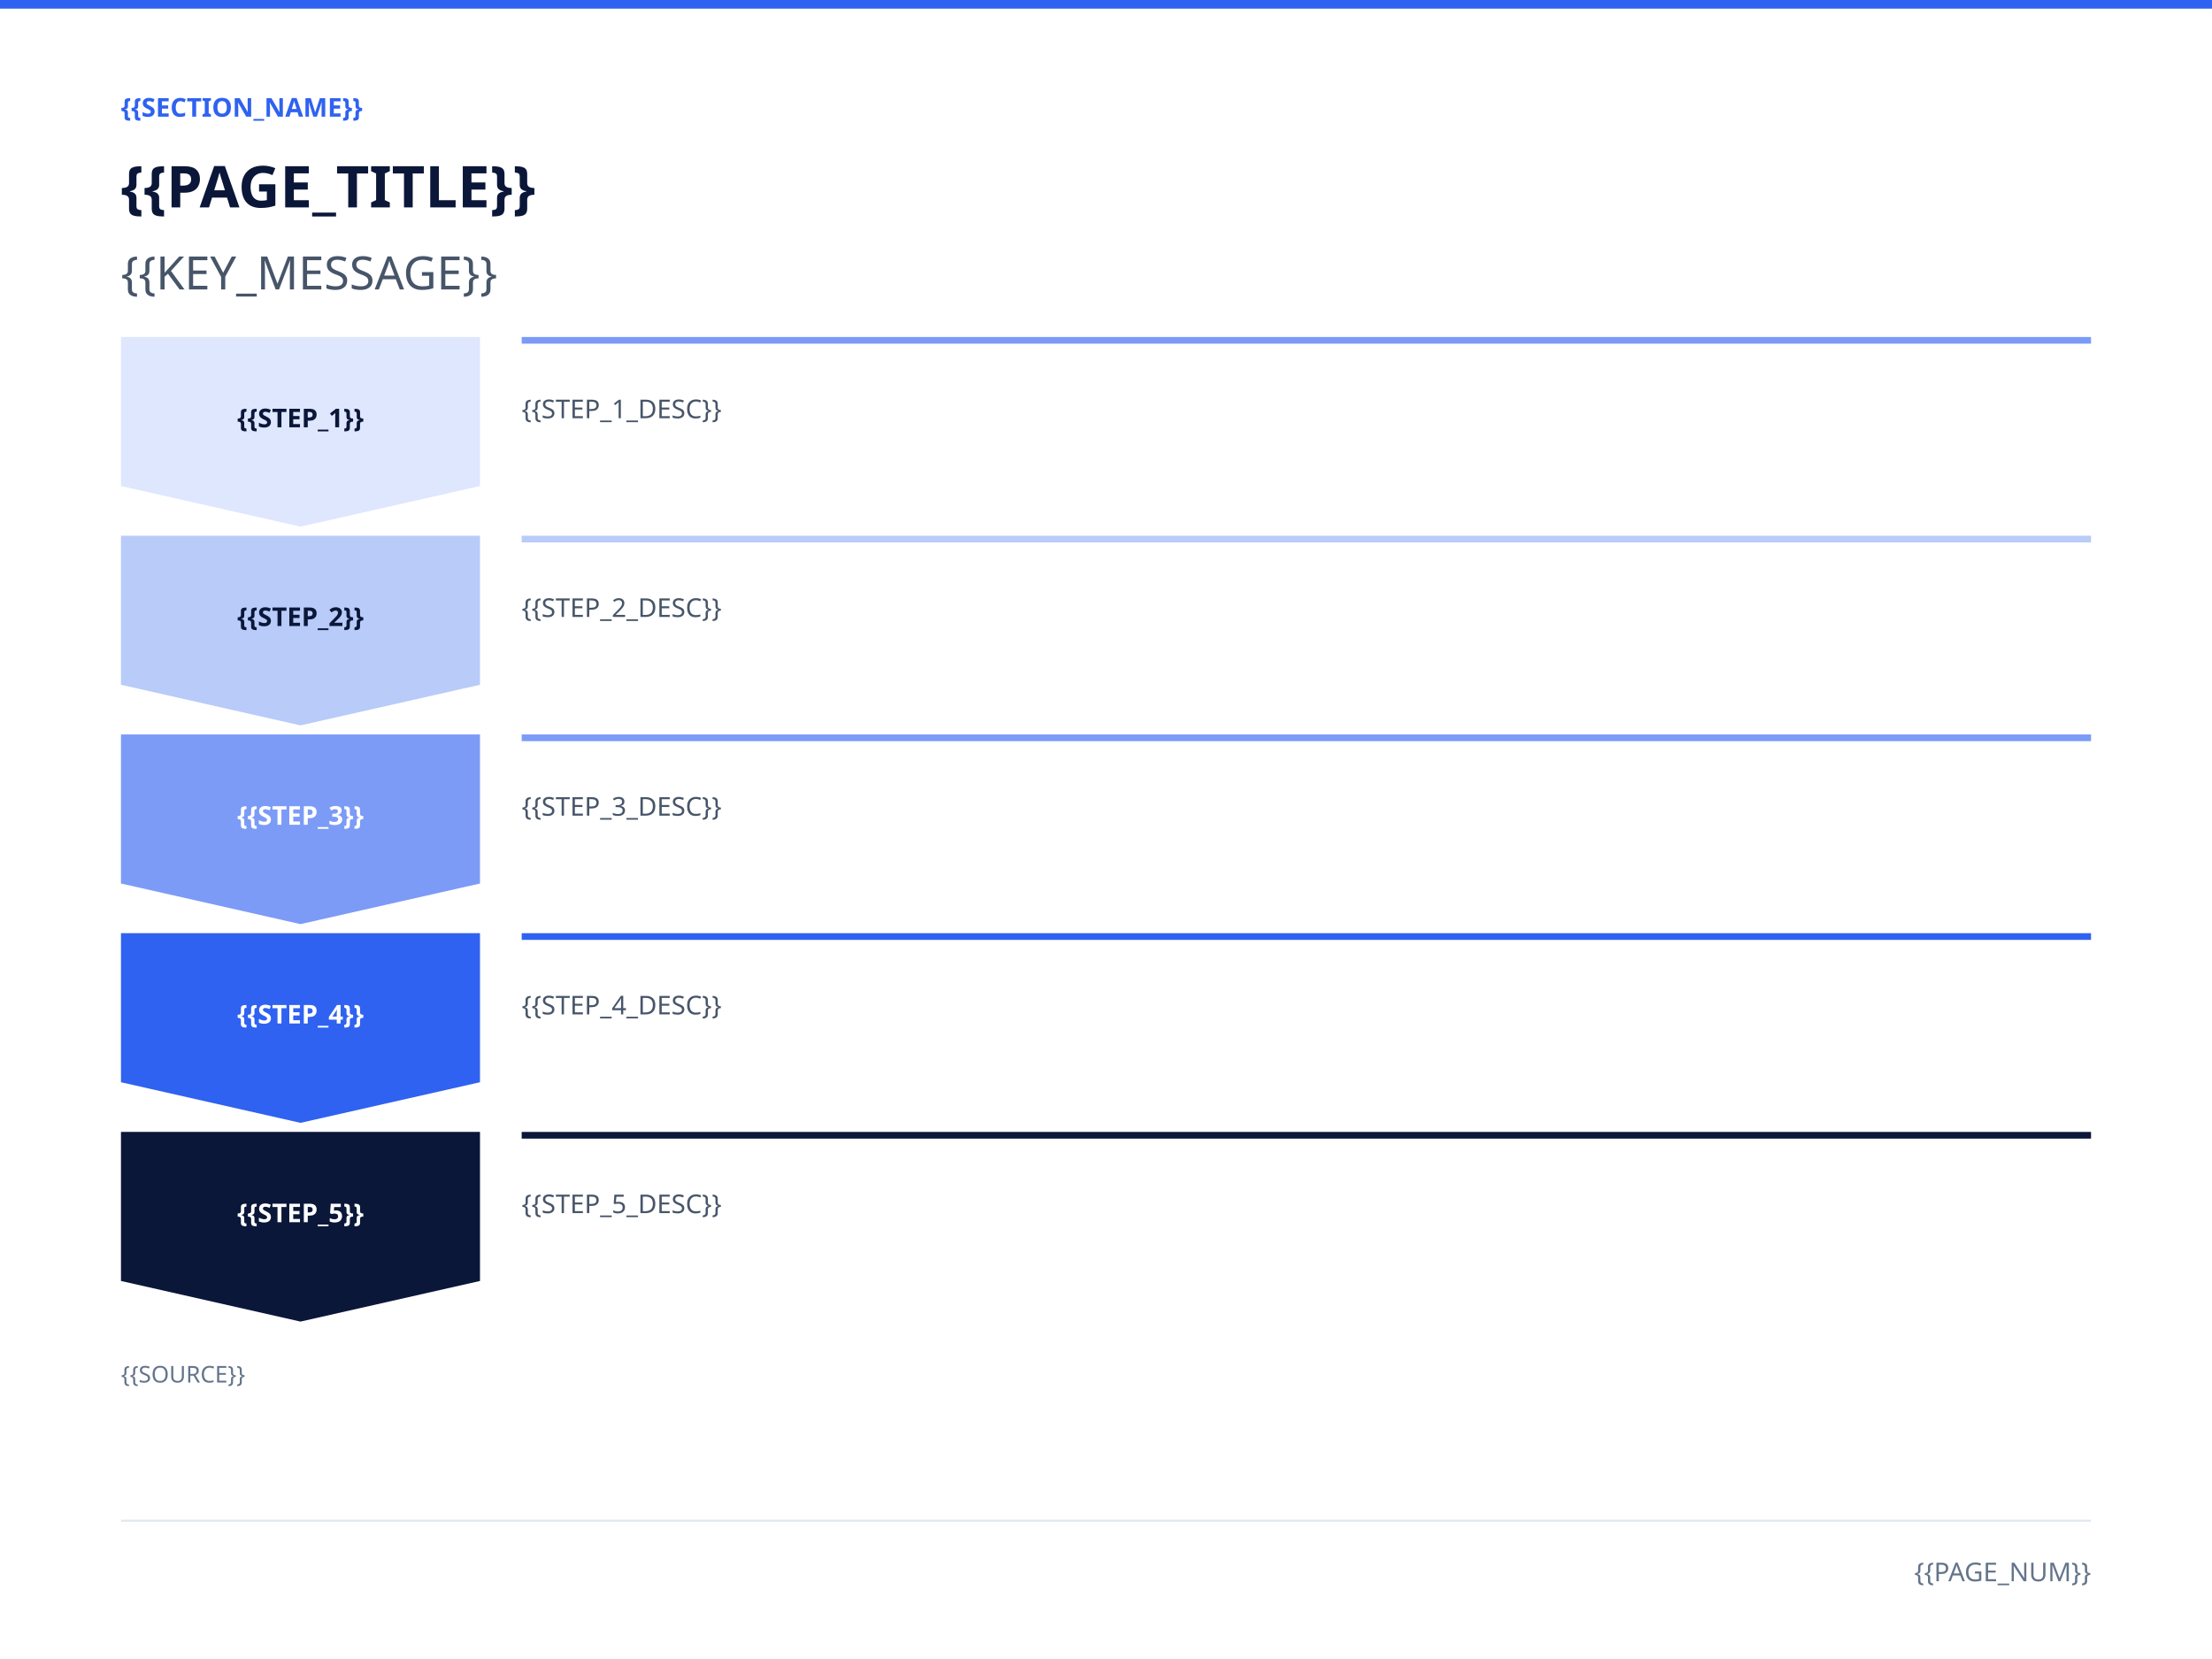
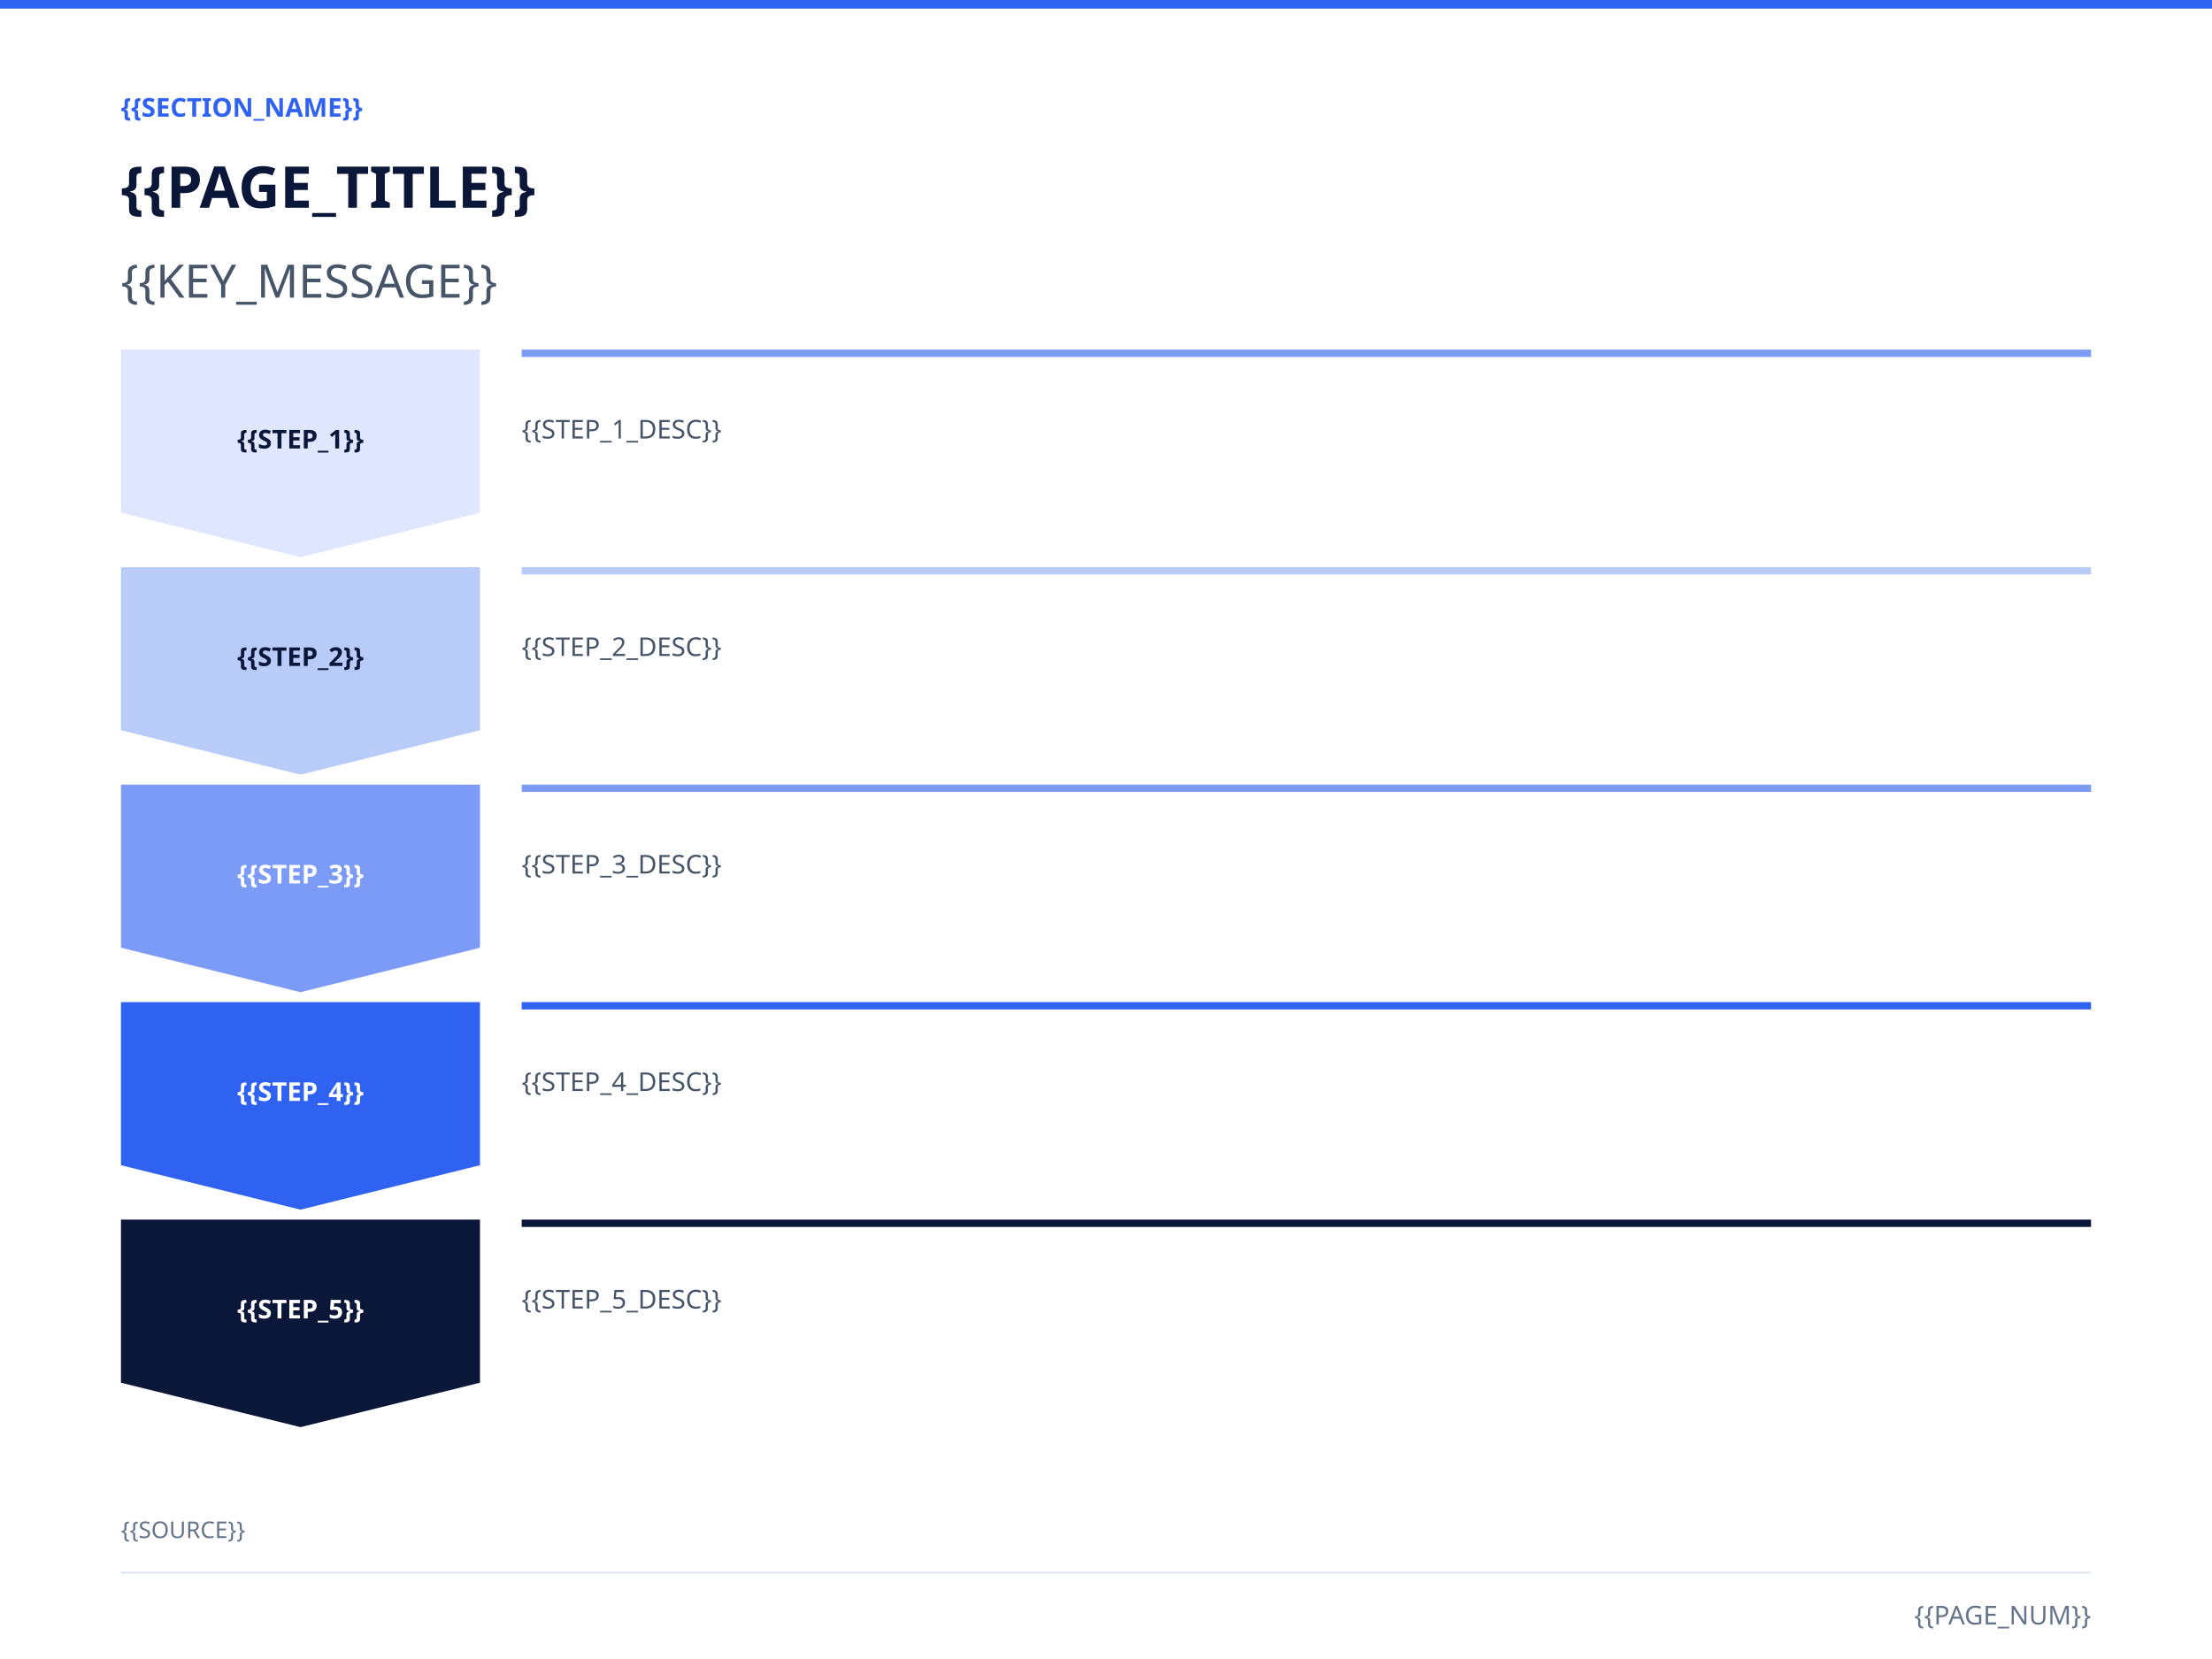
<svg xmlns="http://www.w3.org/2000/svg" viewBox="0 0 1024 768" data-pptx-master="innercarry-master-4x3" data-pptx-master-name="이너캐리 4:3" data-pptx-layout="innercarry-vertical-chevron" data-pptx-layout-name="이너캐리 세로 단계 흐름">
-   <rect id="master-bg" x="0" y="0" width="1024" height="768" fill="#FFFFFF" data-pptx-layer="master" data-pptx-editable="false" />
+   <rect id="master-bg" x="0" y="0" width="1024" height="831.62" fill="#FFFFFF" data-pptx-layer="master" data-pptx-editable="false" />
  <rect id="top-rule" x="0" y="0" width="1024" height="4" fill="#2F62F0" data-pptx-layer="layout" data-pptx-editable="false" />
-   <path id="step-1" d="M 56 156 L 222.2 156 L 222.2 225 L 139.1 243.8 L 56 225Z" fill="#DFE7FF" data-pptx-layer="layout" data-pptx-editable="false" />
-   <rect id="desc-1-rule" x="241.5" y="156" width="726.5" height="3.1" fill="#7B9BF7" data-pptx-layer="layout" data-pptx-editable="false" />
-   <path id="step-2" d="M 56 248 L 222.2 248 L 222.2 317 L 139.1 335.8 L 56 317Z" fill="#B8CBF9" data-pptx-layer="layout" data-pptx-editable="false" />
-   <rect id="desc-2-rule" x="241.5" y="248" width="726.5" height="3.1" fill="#B8CBF9" data-pptx-layer="layout" data-pptx-editable="false" />
-   <path id="step-3" d="M 56 340 L 222.2 340 L 222.2 409 L 139.1 427.8 L 56 409Z" fill="#7B9BF7" data-pptx-layer="layout" data-pptx-editable="false" />
-   <rect id="desc-3-rule" x="241.5" y="340" width="726.5" height="3.1" fill="#7B9BF7" data-pptx-layer="layout" data-pptx-editable="false" />
-   <path id="step-4" d="M 56 432 L 222.2 432 L 222.2 501 L 139.1 519.8 L 56 501Z" fill="#2F62F0" data-pptx-layer="layout" data-pptx-editable="false" />
-   <rect id="desc-4-rule" x="241.5" y="432" width="726.5" height="3.1" fill="#2F62F0" data-pptx-layer="layout" data-pptx-editable="false" />
-   <path id="step-5" d="M 56 524 L 222.2 524 L 222.2 593 L 139.1 611.8 L 56 593Z" fill="#0B1739" data-pptx-layer="layout" data-pptx-editable="false" />
-   <rect id="desc-5-rule" x="241.5" y="524" width="726.5" height="3.1" fill="#0B1739" data-pptx-layer="layout" data-pptx-editable="false" />
-   <line id="footer-line" x1="56" y1="704" x2="968" y2="704" stroke="#E2E8F0" stroke-width="1" data-pptx-layer="layout" data-pptx-editable="false" />
-   <g id="content-title" data-pptx-placeholder="title" data-pptx-placeholder-bounds="56 68 912 36">
-     <text id="content-title-carrier" data-pptx-placeholder-carrier="true" x="56" y="96" font-family="&quot;IBM Plex Sans KR&quot;, &quot;Malgun Gothic&quot;, sans-serif" font-size="26.67" font-weight="700" fill="#0B1739">{{PAGE_TITLE}}</text>
+   <path id="step-1" d="M 56 161.85 L 222.2 161.85 L 222.2 237.36 L 139.1 257.94 L 56 237.36Z" fill="#DFE7FF" data-pptx-layer="layout" data-pptx-editable="false" />
+   <rect id="desc-1-rule" x="241.5" y="161.85" width="726.5" height="3.39" fill="#7B9BF7" data-pptx-layer="layout" data-pptx-editable="false" />
+   <path id="step-2" d="M 56 262.54 L 222.2 262.54 L 222.2 338.05 L 139.1 358.62 L 56 338.05Z" fill="#B8CBF9" data-pptx-layer="layout" data-pptx-editable="false" />
+   <rect id="desc-2-rule" x="241.5" y="262.54" width="726.5" height="3.39" fill="#B8CBF9" data-pptx-layer="layout" data-pptx-editable="false" />
+   <path id="step-3" d="M 56 363.22 L 222.2 363.22 L 222.2 438.73 L 139.1 459.31 L 56 438.73Z" fill="#7B9BF7" data-pptx-layer="layout" data-pptx-editable="false" />
+   <rect id="desc-3-rule" x="241.5" y="363.22" width="726.5" height="3.39" fill="#7B9BF7" data-pptx-layer="layout" data-pptx-editable="false" />
+   <path id="step-4" d="M 56 463.9 L 222.2 463.9 L 222.2 539.42 L 139.1 559.99 L 56 539.42Z" fill="#2F62F0" data-pptx-layer="layout" data-pptx-editable="false" />
+   <rect id="desc-4-rule" x="241.5" y="463.9" width="726.5" height="3.4" fill="#2F62F0" data-pptx-layer="layout" data-pptx-editable="false" />
+   <path id="step-5" d="M 56 564.59 L 222.2 564.59 L 222.2 640.1 L 139.1 660.67 L 56 640.1Z" fill="#0B1739" data-pptx-layer="layout" data-pptx-editable="false" />
+   <rect id="desc-5-rule" x="241.5" y="564.59" width="726.5" height="3.39" fill="#0B1739" data-pptx-layer="layout" data-pptx-editable="false" />
+   <line id="footer-line" x1="56" y1="728" x2="968" y2="728" stroke="#E2E8F0" stroke-width="1" data-pptx-layer="layout" data-pptx-editable="false" />
+   <g id="content-title" data-pptx-placeholder="title" data-pptx-placeholder-bounds="56 68 912 36.94">
+     <text id="content-title-carrier" data-pptx-placeholder-carrier="true" x="56" y="96.19" font-family="&quot;IBM Plex Sans KR&quot;, &quot;Malgun Gothic&quot;, sans-serif" font-size="26.67" font-weight="700" fill="#0B1739">{{PAGE_TITLE}}</text>
  </g>
-   <g id="key-message" data-pptx-placeholder="body" data-pptx-placeholder-idx="90" data-pptx-placeholder-bounds="56 112 912 28">
-     <text id="key-message-carrier" data-pptx-placeholder-carrier="true" x="56" y="134" font-family="&quot;IBM Plex Sans KR&quot;, &quot;Malgun Gothic&quot;, sans-serif" font-size="21.33" font-weight="400" fill="#475569">{{KEY_MESSAGE}}</text>
+   <g id="key-message" data-pptx-placeholder="body" data-pptx-placeholder-idx="90" data-pptx-placeholder-bounds="56 113.7 912 30.64">
+     <text id="key-message-carrier" data-pptx-placeholder-carrier="true" x="56" y="137.78" font-family="&quot;IBM Plex Sans KR&quot;, &quot;Malgun Gothic&quot;, sans-serif" font-size="21.33" font-weight="400" fill="#475569">{{KEY_MESSAGE}}</text>
  </g>
-   <g id="step-1-name" data-pptx-placeholder="body" data-pptx-placeholder-idx="1" data-pptx-placeholder-bounds="63.7 164.4 150.7 58.5">
-     <text id="step-1-name-carrier" data-pptx-placeholder-carrier="true" x="139.1" y="197.8" text-anchor="middle" font-family="&quot;IBM Plex Sans KR&quot;, &quot;Malgun Gothic&quot;, sans-serif" font-size="12" font-weight="700" fill="#0B1739">{{STEP_1}}</text>
+   <g id="step-1-name" data-pptx-placeholder="body" data-pptx-placeholder-idx="1" data-pptx-placeholder-bounds="63.7 171.04 150.7 64.03">
+     <text id="step-1-name-carrier" data-pptx-placeholder-carrier="true" x="139.1" y="207.6" text-anchor="middle" font-family="&quot;IBM Plex Sans KR&quot;, &quot;Malgun Gothic&quot;, sans-serif" font-size="12" font-weight="700" fill="#0B1739">{{STEP_1}}</text>
  </g>
-   <g id="desc-1" data-pptx-placeholder="body" data-pptx-placeholder-idx="2" data-pptx-placeholder-bounds="241.5 166.5 726.5 73.2">
-     <text id="desc-1-carrier" data-pptx-placeholder-carrier="true" x="241.5" y="193.6" font-family="&quot;IBM Plex Sans KR&quot;, &quot;Malgun Gothic&quot;, sans-serif" font-size="12" font-weight="400" fill="#475569">{{STEP_1_DESC}}</text>
+   <g id="desc-1" data-pptx-placeholder="body" data-pptx-placeholder-idx="2" data-pptx-placeholder-bounds="241.5 173.34 726.5 80.11">
+     <text id="desc-1-carrier" data-pptx-placeholder-carrier="true" x="241.5" y="203" font-family="&quot;IBM Plex Sans KR&quot;, &quot;Malgun Gothic&quot;, sans-serif" font-size="12" font-weight="400" fill="#475569">{{STEP_1_DESC}}</text>
  </g>
-   <g id="step-2-name" data-pptx-placeholder="body" data-pptx-placeholder-idx="3" data-pptx-placeholder-bounds="63.7 256.4 150.7 58.5">
-     <text id="step-2-name-carrier" data-pptx-placeholder-carrier="true" x="139.1" y="289.8" text-anchor="middle" font-family="&quot;IBM Plex Sans KR&quot;, &quot;Malgun Gothic&quot;, sans-serif" font-size="12" font-weight="700" fill="#0B1739">{{STEP_2}}</text>
+   <g id="step-2-name" data-pptx-placeholder="body" data-pptx-placeholder-idx="3" data-pptx-placeholder-bounds="63.7 271.73 150.7 64.02">
+     <text id="step-2-name-carrier" data-pptx-placeholder-carrier="true" x="139.1" y="308.28" text-anchor="middle" font-family="&quot;IBM Plex Sans KR&quot;, &quot;Malgun Gothic&quot;, sans-serif" font-size="12" font-weight="700" fill="#0B1739">{{STEP_2}}</text>
  </g>
-   <g id="desc-2" data-pptx-placeholder="body" data-pptx-placeholder-idx="4" data-pptx-placeholder-bounds="241.5 258.5 726.5 73.2">
-     <text id="desc-2-carrier" data-pptx-placeholder-carrier="true" x="241.5" y="285.6" font-family="&quot;IBM Plex Sans KR&quot;, &quot;Malgun Gothic&quot;, sans-serif" font-size="12" font-weight="400" fill="#475569">{{STEP_2_DESC}}</text>
+   <g id="desc-2" data-pptx-placeholder="body" data-pptx-placeholder-idx="4" data-pptx-placeholder-bounds="241.5 274.03 726.5 80.11">
+     <text id="desc-2-carrier" data-pptx-placeholder-carrier="true" x="241.5" y="303.68" font-family="&quot;IBM Plex Sans KR&quot;, &quot;Malgun Gothic&quot;, sans-serif" font-size="12" font-weight="400" fill="#475569">{{STEP_2_DESC}}</text>
  </g>
-   <g id="step-3-name" data-pptx-placeholder="body" data-pptx-placeholder-idx="5" data-pptx-placeholder-bounds="63.7 348.4 150.7 58.5">
-     <text id="step-3-name-carrier" data-pptx-placeholder-carrier="true" x="139.1" y="381.8" text-anchor="middle" font-family="&quot;IBM Plex Sans KR&quot;, &quot;Malgun Gothic&quot;, sans-serif" font-size="12" font-weight="700" fill="#FFFFFF">{{STEP_3}}</text>
+   <g id="step-3-name" data-pptx-placeholder="body" data-pptx-placeholder-idx="5" data-pptx-placeholder-bounds="63.7 372.41 150.7 64.02">
+     <text id="step-3-name-carrier" data-pptx-placeholder-carrier="true" x="139.1" y="408.96" text-anchor="middle" font-family="&quot;IBM Plex Sans KR&quot;, &quot;Malgun Gothic&quot;, sans-serif" font-size="12" font-weight="700" fill="#FFFFFF">{{STEP_3}}</text>
  </g>
-   <g id="desc-3" data-pptx-placeholder="body" data-pptx-placeholder-idx="6" data-pptx-placeholder-bounds="241.5 350.5 726.5 73.2">
-     <text id="desc-3-carrier" data-pptx-placeholder-carrier="true" x="241.5" y="377.6" font-family="&quot;IBM Plex Sans KR&quot;, &quot;Malgun Gothic&quot;, sans-serif" font-size="12" font-weight="400" fill="#475569">{{STEP_3_DESC}}</text>
+   <g id="desc-3" data-pptx-placeholder="body" data-pptx-placeholder-idx="6" data-pptx-placeholder-bounds="241.5 374.71 726.5 80.11">
+     <text id="desc-3-carrier" data-pptx-placeholder-carrier="true" x="241.5" y="404.37" font-family="&quot;IBM Plex Sans KR&quot;, &quot;Malgun Gothic&quot;, sans-serif" font-size="12" font-weight="400" fill="#475569">{{STEP_3_DESC}}</text>
  </g>
-   <g id="step-4-name" data-pptx-placeholder="body" data-pptx-placeholder-idx="7" data-pptx-placeholder-bounds="63.7 440.4 150.7 58.5">
-     <text id="step-4-name-carrier" data-pptx-placeholder-carrier="true" x="139.1" y="473.8" text-anchor="middle" font-family="&quot;IBM Plex Sans KR&quot;, &quot;Malgun Gothic&quot;, sans-serif" font-size="12" font-weight="700" fill="#FFFFFF">{{STEP_4}}</text>
+   <g id="step-4-name" data-pptx-placeholder="body" data-pptx-placeholder-idx="7" data-pptx-placeholder-bounds="63.7 473.1 150.7 64.02">
+     <text id="step-4-name-carrier" data-pptx-placeholder-carrier="true" x="139.1" y="509.65" text-anchor="middle" font-family="&quot;IBM Plex Sans KR&quot;, &quot;Malgun Gothic&quot;, sans-serif" font-size="12" font-weight="700" fill="#FFFFFF">{{STEP_4}}</text>
  </g>
-   <g id="desc-4" data-pptx-placeholder="body" data-pptx-placeholder-idx="8" data-pptx-placeholder-bounds="241.5 442.5 726.5 73.2">
-     <text id="desc-4-carrier" data-pptx-placeholder-carrier="true" x="241.5" y="469.6" font-family="&quot;IBM Plex Sans KR&quot;, &quot;Malgun Gothic&quot;, sans-serif" font-size="12" font-weight="400" fill="#475569">{{STEP_4_DESC}}</text>
+   <g id="desc-4" data-pptx-placeholder="body" data-pptx-placeholder-idx="8" data-pptx-placeholder-bounds="241.5 475.39 726.5 80.11">
+     <text id="desc-4-carrier" data-pptx-placeholder-carrier="true" x="241.5" y="505.05" font-family="&quot;IBM Plex Sans KR&quot;, &quot;Malgun Gothic&quot;, sans-serif" font-size="12" font-weight="400" fill="#475569">{{STEP_4_DESC}}</text>
  </g>
-   <g id="step-5-name" data-pptx-placeholder="body" data-pptx-placeholder-idx="9" data-pptx-placeholder-bounds="63.7 532.4 150.7 58.5">
-     <text id="step-5-name-carrier" data-pptx-placeholder-carrier="true" x="139.1" y="565.8" text-anchor="middle" font-family="&quot;IBM Plex Sans KR&quot;, &quot;Malgun Gothic&quot;, sans-serif" font-size="12" font-weight="700" fill="#FFFFFF">{{STEP_5}}</text>
+   <g id="step-5-name" data-pptx-placeholder="body" data-pptx-placeholder-idx="9" data-pptx-placeholder-bounds="63.7 573.78 150.7 64.02">
+     <text id="step-5-name-carrier" data-pptx-placeholder-carrier="true" x="139.1" y="610.33" text-anchor="middle" font-family="&quot;IBM Plex Sans KR&quot;, &quot;Malgun Gothic&quot;, sans-serif" font-size="12" font-weight="700" fill="#FFFFFF">{{STEP_5}}</text>
  </g>
-   <g id="desc-5" data-pptx-placeholder="body" data-pptx-placeholder-idx="10" data-pptx-placeholder-bounds="241.5 534.5 726.5 73.2">
-     <text id="desc-5-carrier" data-pptx-placeholder-carrier="true" x="241.5" y="561.6" font-family="&quot;IBM Plex Sans KR&quot;, &quot;Malgun Gothic&quot;, sans-serif" font-size="12" font-weight="400" fill="#475569">{{STEP_5_DESC}}</text>
+   <g id="desc-5" data-pptx-placeholder="body" data-pptx-placeholder-idx="10" data-pptx-placeholder-bounds="241.5 576.08 726.5 80.11">
+     <text id="desc-5-carrier" data-pptx-placeholder-carrier="true" x="241.5" y="605.74" font-family="&quot;IBM Plex Sans KR&quot;, &quot;Malgun Gothic&quot;, sans-serif" font-size="12" font-weight="400" fill="#475569">{{STEP_5_DESC}}</text>
  </g>
-   <g id="source-note" data-pptx-placeholder="body" data-pptx-placeholder-idx="91" data-pptx-placeholder-bounds="56 628 912 16">
-     <text id="source-note-carrier" data-pptx-placeholder-carrier="true" x="56" y="640" font-family="&quot;IBM Plex Sans KR&quot;, &quot;Malgun Gothic&quot;, sans-serif" font-size="10.67" font-weight="400" fill="#64748B">{{SOURCE}}</text>
+   <g id="source-note" data-pptx-placeholder="body" data-pptx-placeholder-idx="91" data-pptx-placeholder-bounds="56 700 912 16">
+     <text id="source-note-carrier" data-pptx-placeholder-carrier="true" x="56" y="712" font-family="&quot;IBM Plex Sans KR&quot;, &quot;Malgun Gothic&quot;, sans-serif" font-size="10.67" font-weight="400" fill="#64748B">{{SOURCE}}</text>
  </g>
  <g id="footer-section" data-pptx-placeholder="footer" data-pptx-placeholder-bounds="56 40 600 18">
    <text id="footer-section-carrier" data-pptx-placeholder-carrier="true" x="56" y="54" font-family="&quot;IBM Plex Sans KR&quot;, &quot;Malgun Gothic&quot;, sans-serif" font-size="12" font-weight="700" fill="#2F62F0">{{SECTION_NAME}}</text>
  </g>
-   <g id="page-number" data-pptx-placeholder="slide-number" data-pptx-placeholder-bounds="888 716 80 20">
-     <text id="page-number-carrier" data-pptx-placeholder-carrier="true" x="968" y="732" text-anchor="end" font-family="&quot;IBM Plex Sans KR&quot;, &quot;Malgun Gothic&quot;, sans-serif" font-size="12" font-weight="400" fill="#64748B">{{PAGE_NUM}}</text>
+   <g id="page-number" data-pptx-placeholder="slide-number" data-pptx-placeholder-bounds="888 736 80 20">
+     <text id="page-number-carrier" data-pptx-placeholder-carrier="true" x="968" y="752" text-anchor="end" font-family="&quot;IBM Plex Sans KR&quot;, &quot;Malgun Gothic&quot;, sans-serif" font-size="12" font-weight="400" fill="#64748B">{{PAGE_NUM}}</text>
  </g>
</svg>
